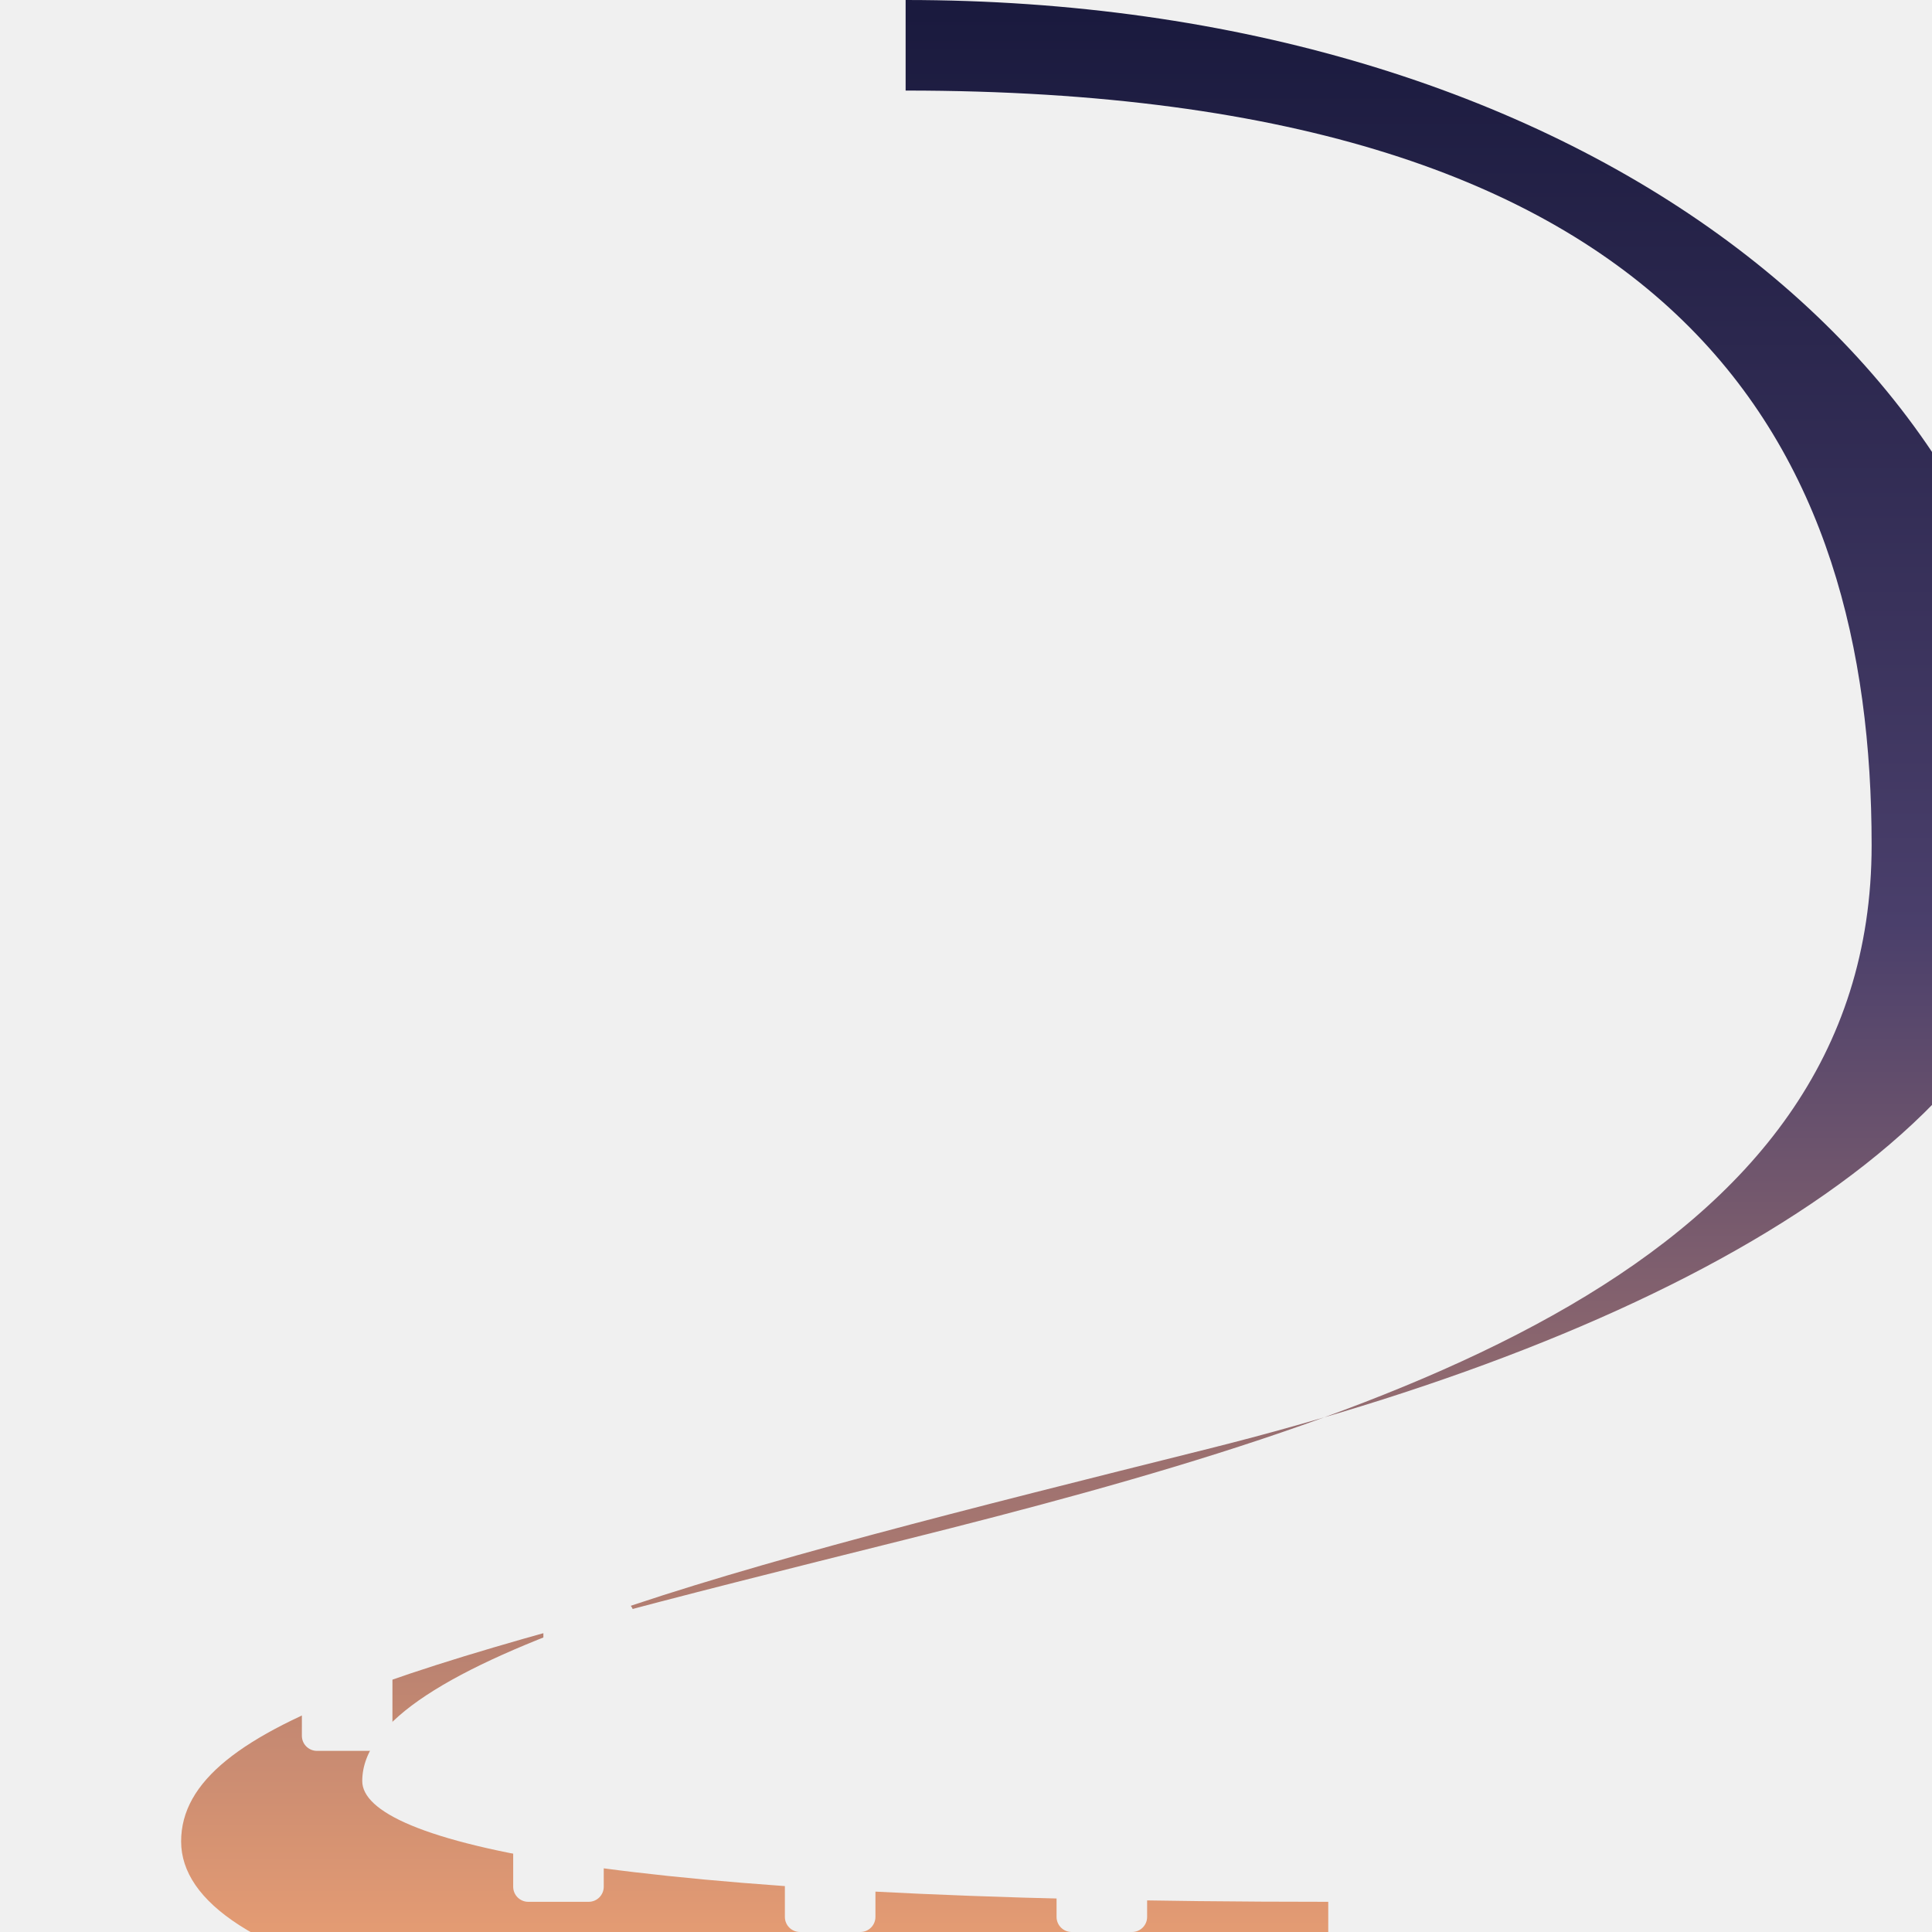
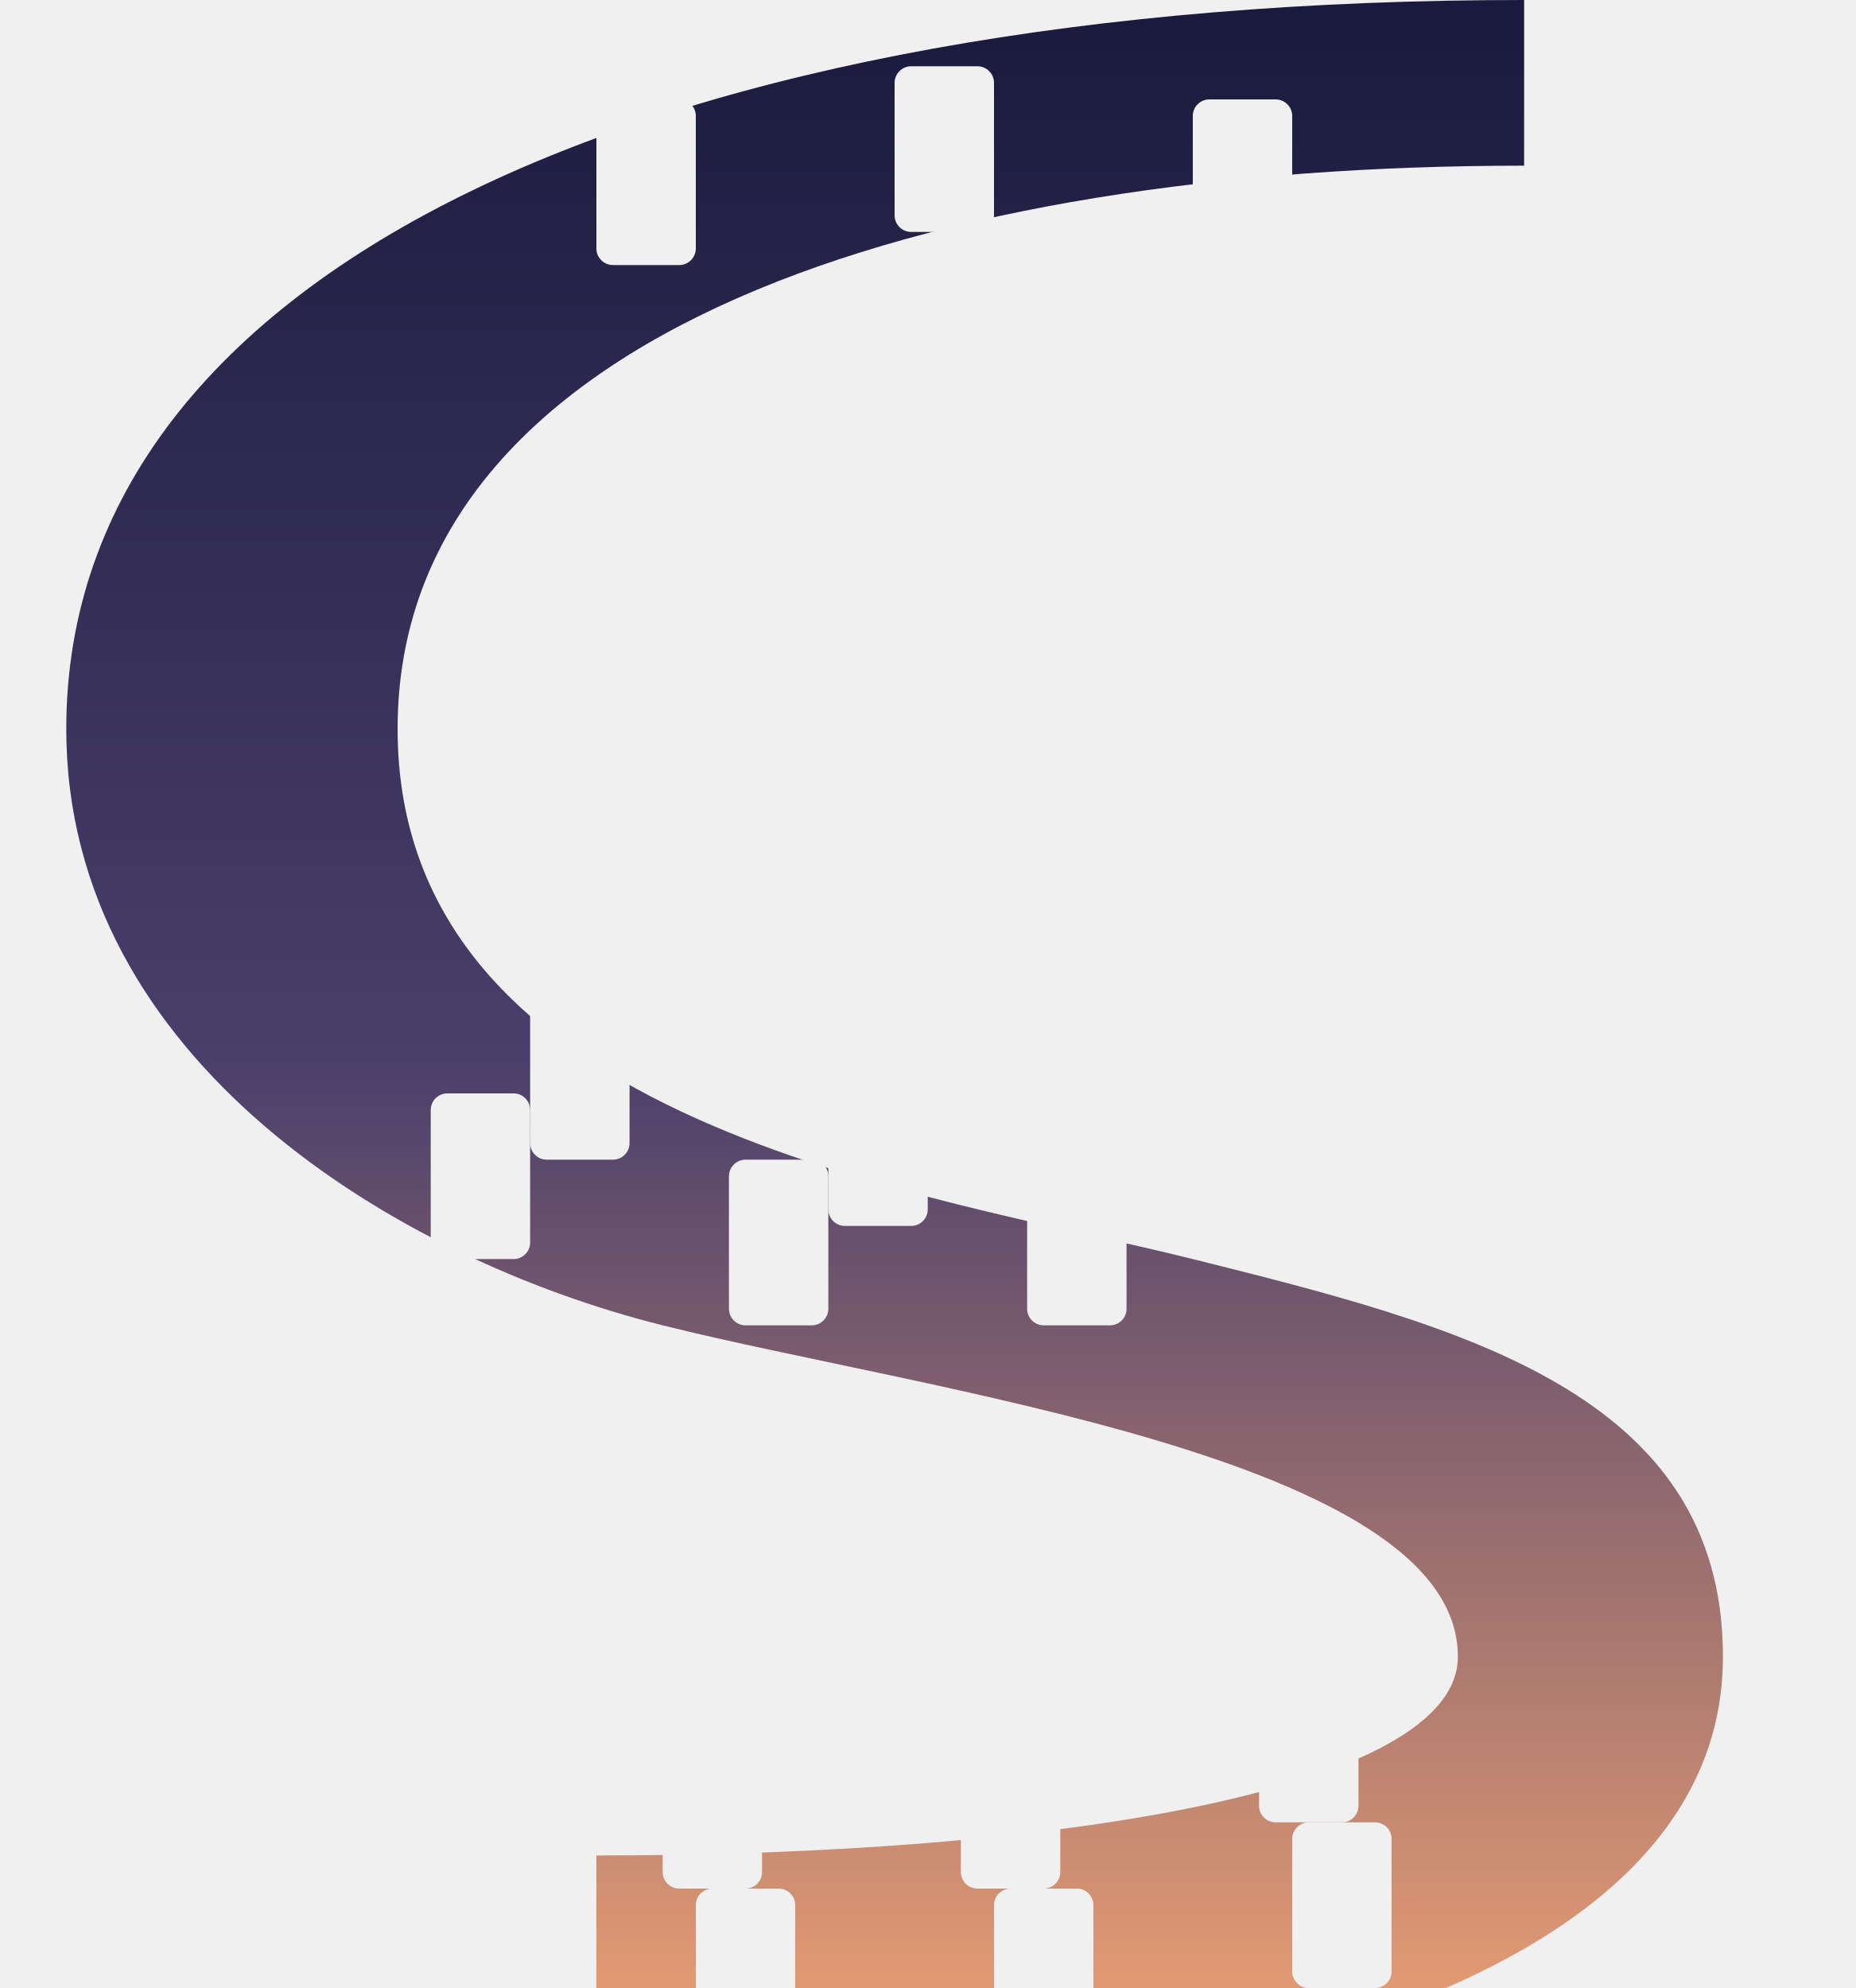
- <svg xmlns="http://www.w3.org/2000/svg" viewBox="0 0 64 64" width="64" height="64">
+ <svg xmlns="http://www.w3.org/2000/svg" viewBox="0 0 56 60" width="56" height="60">
  <defs>
    <linearGradient id="twilightGradientIcon" x1="0%" y1="0%" x2="0%" y2="100%">
      <stop offset="0%" style="stop-color:#1a1a3e" />
-       <stop offset="45%" style="stop-color:#4a3f6b" />
+       <stop offset="50%" style="stop-color:#4a3f6b" />
      <stop offset="100%" style="stop-color:#f4a574" />
    </linearGradient>
-     <mask id="filmMaskIcon-gradient">
-       <rect width="64" height="64" fill="white" />
-       <rect x="35" y="5" width="3" height="5" rx="0.5" fill="black" />
-       <rect x="44" y="8" width="3" height="5" rx="0.5" fill="black" />
-       <rect x="51" y="14" width="3" height="5" rx="0.5" fill="black" />
-       <rect x="54" y="23" width="3" height="5" rx="0.5" fill="black" />
-       <rect x="51" y="32" width="3" height="5" rx="0.5" fill="black" />
-       <rect x="44" y="38" width="3" height="5" rx="0.5" fill="black" />
-       <rect x="35" y="42" width="3" height="5" rx="0.5" fill="black" />
-       <rect x="26" y="45" width="3" height="5" rx="0.5" fill="black" />
-       <rect x="17" y="48" width="3" height="5" rx="0.5" fill="black" />
-       <rect x="10" y="53" width="3" height="5" rx="0.5" fill="black" />
-       <rect x="17" y="58" width="3" height="5" rx="0.5" fill="black" />
-       <rect x="26" y="59" width="3" height="5" rx="0.5" fill="black" />
-       <rect x="35" y="59" width="3" height="5" rx="0.5" fill="black" />
-       <rect x="27" y="9" width="3" height="5" rx="0.5" fill="black" />
-       <rect x="36" y="12" width="3" height="5" rx="0.5" fill="black" />
-       <rect x="43" y="17" width="3" height="5" rx="0.5" fill="black" />
-       <rect x="47" y="25" width="3" height="5" rx="0.5" fill="black" />
-       <rect x="44" y="33" width="3" height="5" rx="0.5" fill="black" />
-       <rect x="37" y="38" width="3" height="5" rx="0.5" fill="black" />
-       <rect x="28" y="42" width="3" height="5" rx="0.5" fill="black" />
-       <rect x="19" y="45" width="3" height="5" rx="0.5" fill="black" />
-       <rect x="18" y="53" width="3" height="5" rx="0.5" fill="black" />
-       <rect x="27" y="55" width="3" height="5" rx="0.5" fill="black" />
-       <rect x="36" y="55" width="3" height="5" rx="0.5" fill="black" />
+     <mask id="iconMask-gradient">
+       <rect width="56" height="60" fill="white" />
+       <rect x="18" y="3" width="3" height="5" rx="0.5" fill="black" />
+       <rect x="27" y="2" width="3" height="5" rx="0.5" fill="black" />
+       <rect x="36" y="3" width="3" height="5" rx="0.5" fill="black" />
+       <rect x="44" y="6" width="3" height="5" rx="0.5" fill="black" />
+       <rect x="50" y="12" width="3" height="5" rx="0.5" fill="black" />
+       <rect x="20" y="11" width="3" height="5" rx="0.5" fill="black" />
+       <rect x="29" y="10" width="3" height="5" rx="0.5" fill="black" />
+       <rect x="38" y="11" width="3" height="5" rx="0.5" fill="black" />
+       <rect x="45" y="16" width="3" height="5" rx="0.5" fill="black" />
+       <rect x="46" y="24" width="3" height="5" rx="0.5" fill="black" />
+       <rect x="40" y="31" width="3" height="5" rx="0.5" fill="black" />
+       <rect x="31" y="35" width="3" height="5" rx="0.5" fill="black" />
+       <rect x="22" y="35" width="3" height="5" rx="0.5" fill="black" />
+       <rect x="13" y="33" width="3" height="5" rx="0.5" fill="black" />
+       <rect x="40" y="26" width="3" height="5" rx="0.5" fill="black" />
+       <rect x="34" y="31" width="3" height="5" rx="0.5" fill="black" />
+       <rect x="25" y="32" width="3" height="5" rx="0.5" fill="black" />
+       <rect x="16" y="30" width="3" height="5" rx="0.5" fill="black" />
+       <rect x="6" y="40" width="3" height="5" rx="0.5" fill="black" />
+       <rect x="4" y="49" width="3" height="5" rx="0.5" fill="black" />
+       <rect x="12" y="55" width="3" height="5" rx="0.5" fill="black" />
+       <rect x="21" y="57" width="3" height="5" rx="0.5" fill="black" />
+       <rect x="30" y="57" width="3" height="5" rx="0.5" fill="black" />
+       <rect x="39" y="55" width="3" height="5" rx="0.5" fill="black" />
+       <rect x="11" y="43" width="3" height="5" rx="0.5" fill="black" />
+       <rect x="11" y="50" width="3" height="5" rx="0.5" fill="black" />
+       <rect x="20" y="52" width="3" height="5" rx="0.5" fill="black" />
+       <rect x="29" y="52" width="3" height="5" rx="0.5" fill="black" />
+       <rect x="38" y="50" width="3" height="5" rx="0.5" fill="black" />
    </mask>
  </defs>
-   <path d="M 30 3            C 56 3, 62 15, 62 28            C 62 42, 46 47, 30 51            C 14 55, 6 57, 6 61            C 6 65, 16 68, 40 68            L 44 68            L 44 63            C 20 63, 12 61, 12 59            C 12 55, 24 52, 40 48            C 56 44, 68 37, 68 28            C 68 12, 52 0, 30 0            Z" fill="url(#twilightGradientIcon)" mask="url(#filmMaskIcon-gradient)" />
+   <path d="M 46 5            C 28 5, 12 10, 12 22            C 12 34, 28 36, 36 38            C 44 40, 52 42, 52 50            C 52 60, 36 64, 18 64            L 18 56            C 32 56, 44 54, 44 50            C 44 44, 28 42, 20 40            C 12 38, 2 32, 2 22            C 2 8, 20 0, 46 0            Z" fill="url(#twilightGradientIcon)" mask="url(#iconMask-gradient)" />
</svg>
